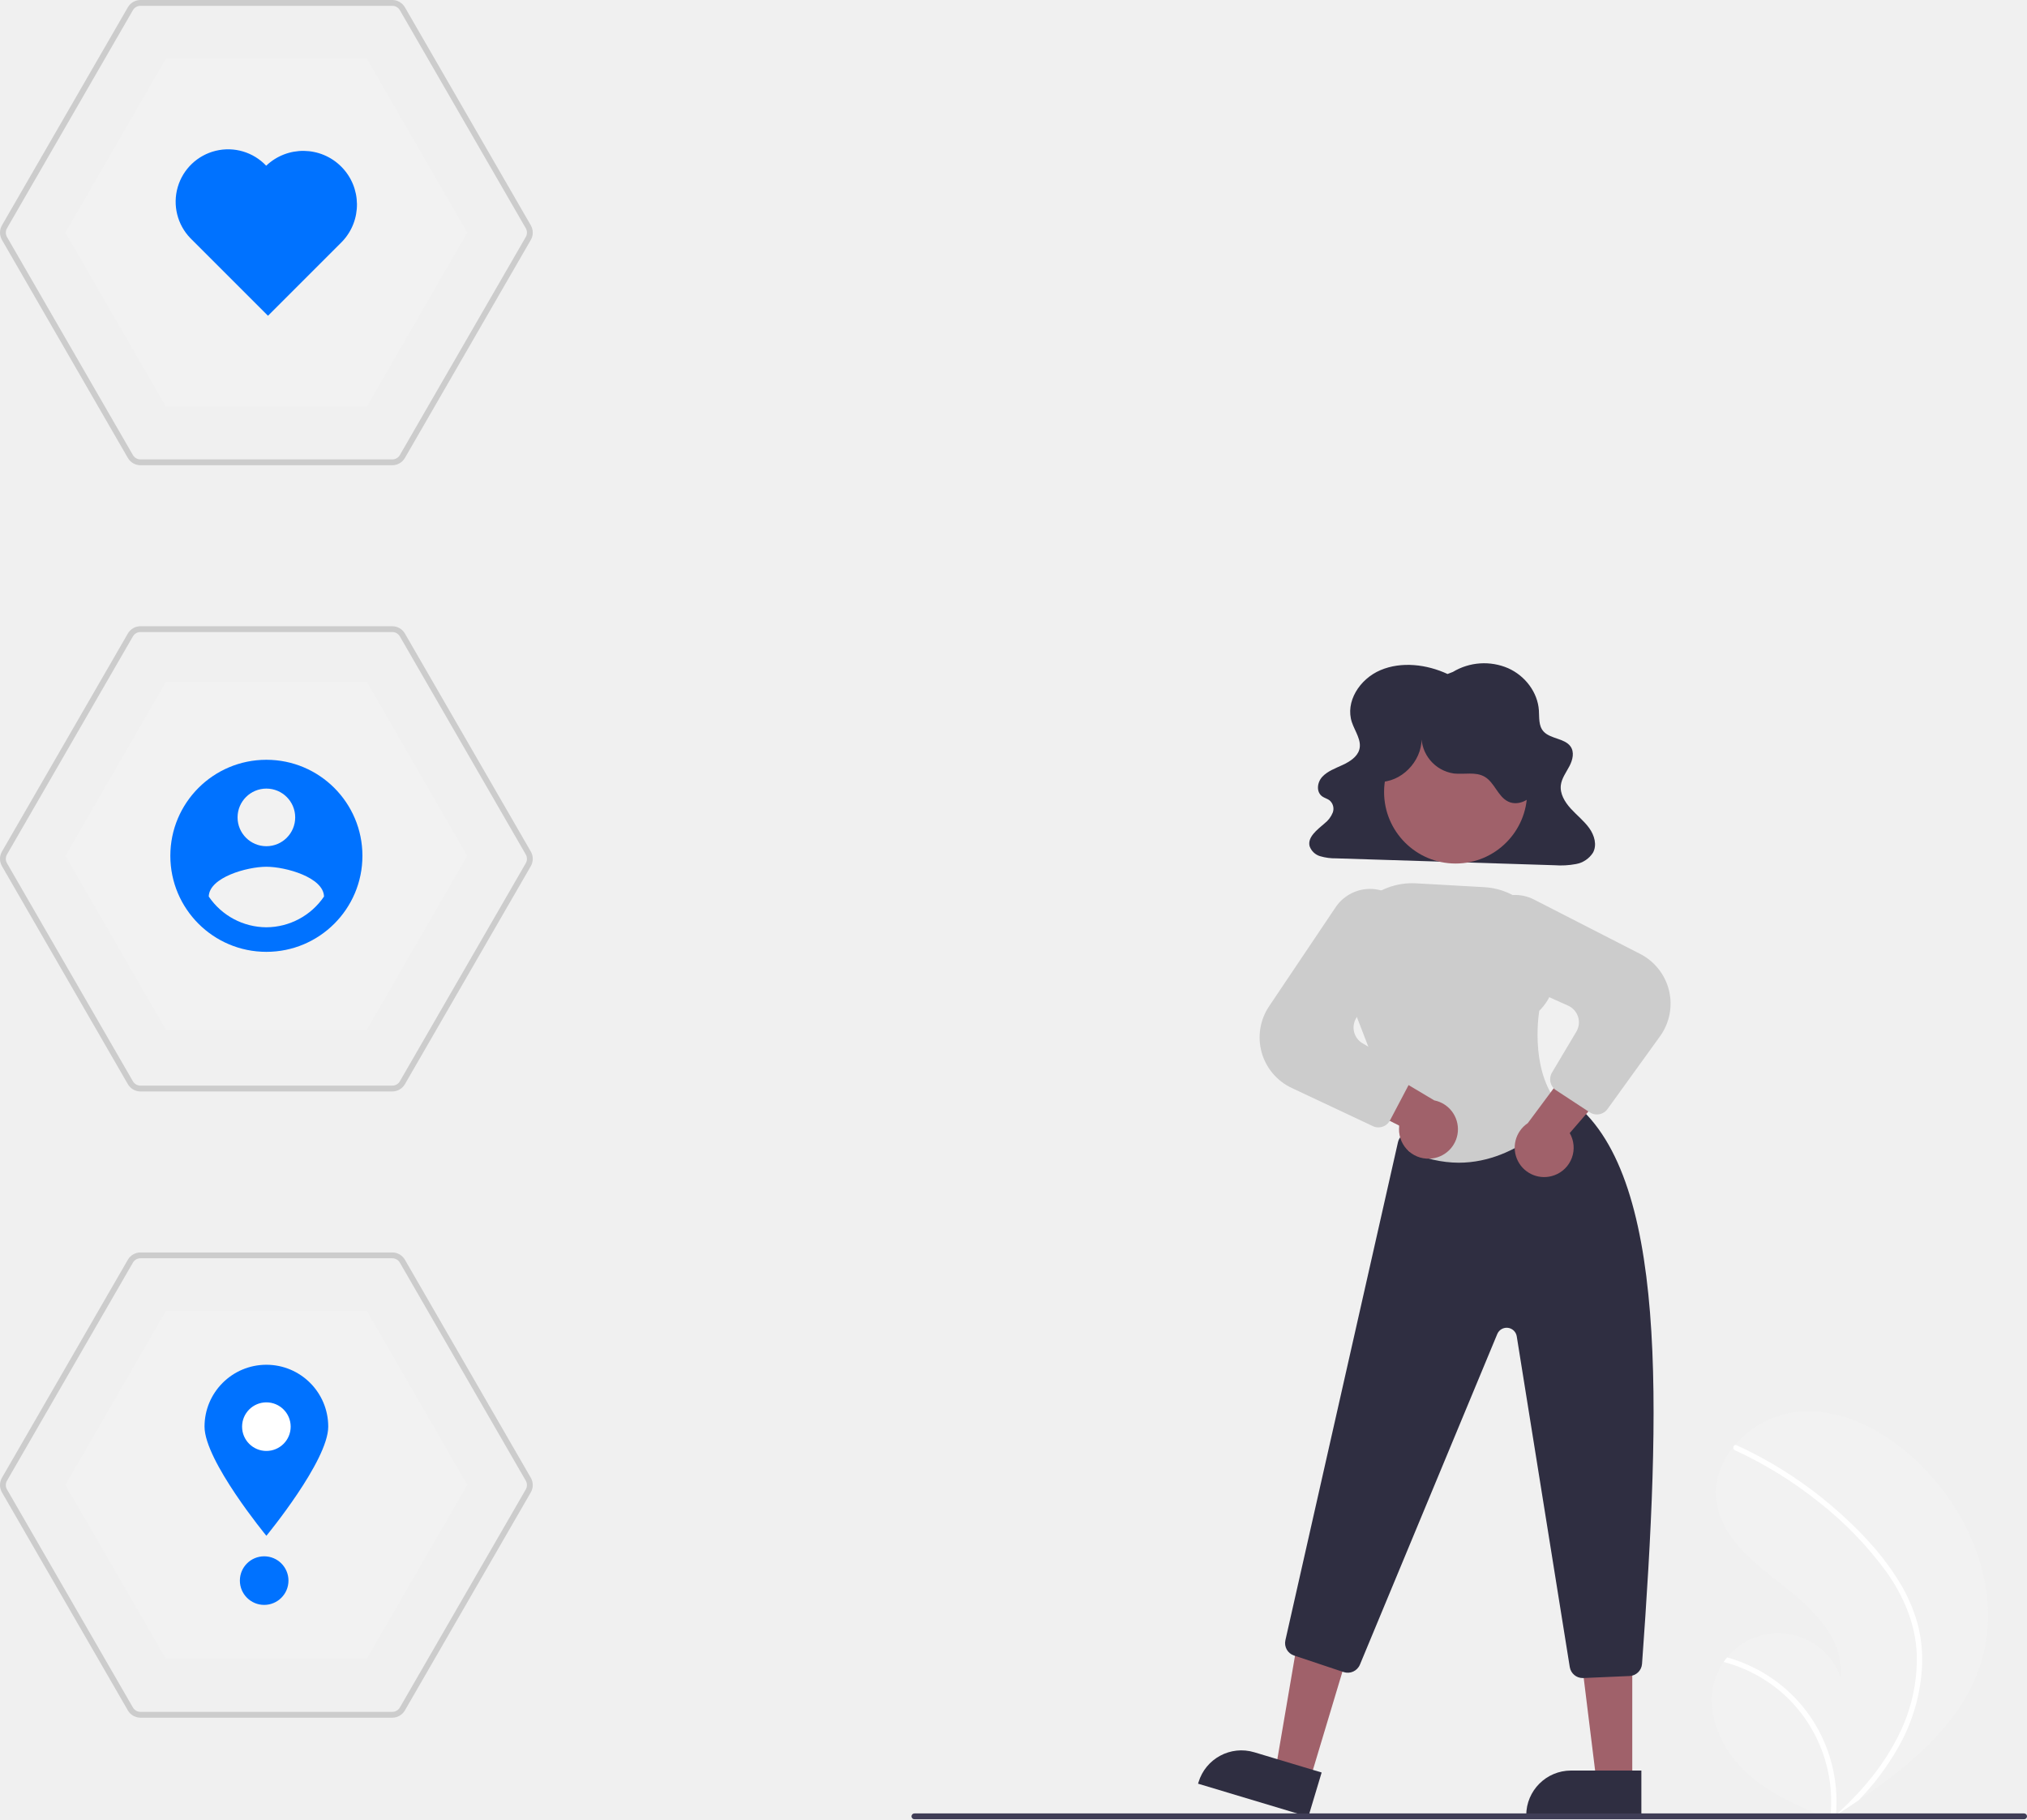
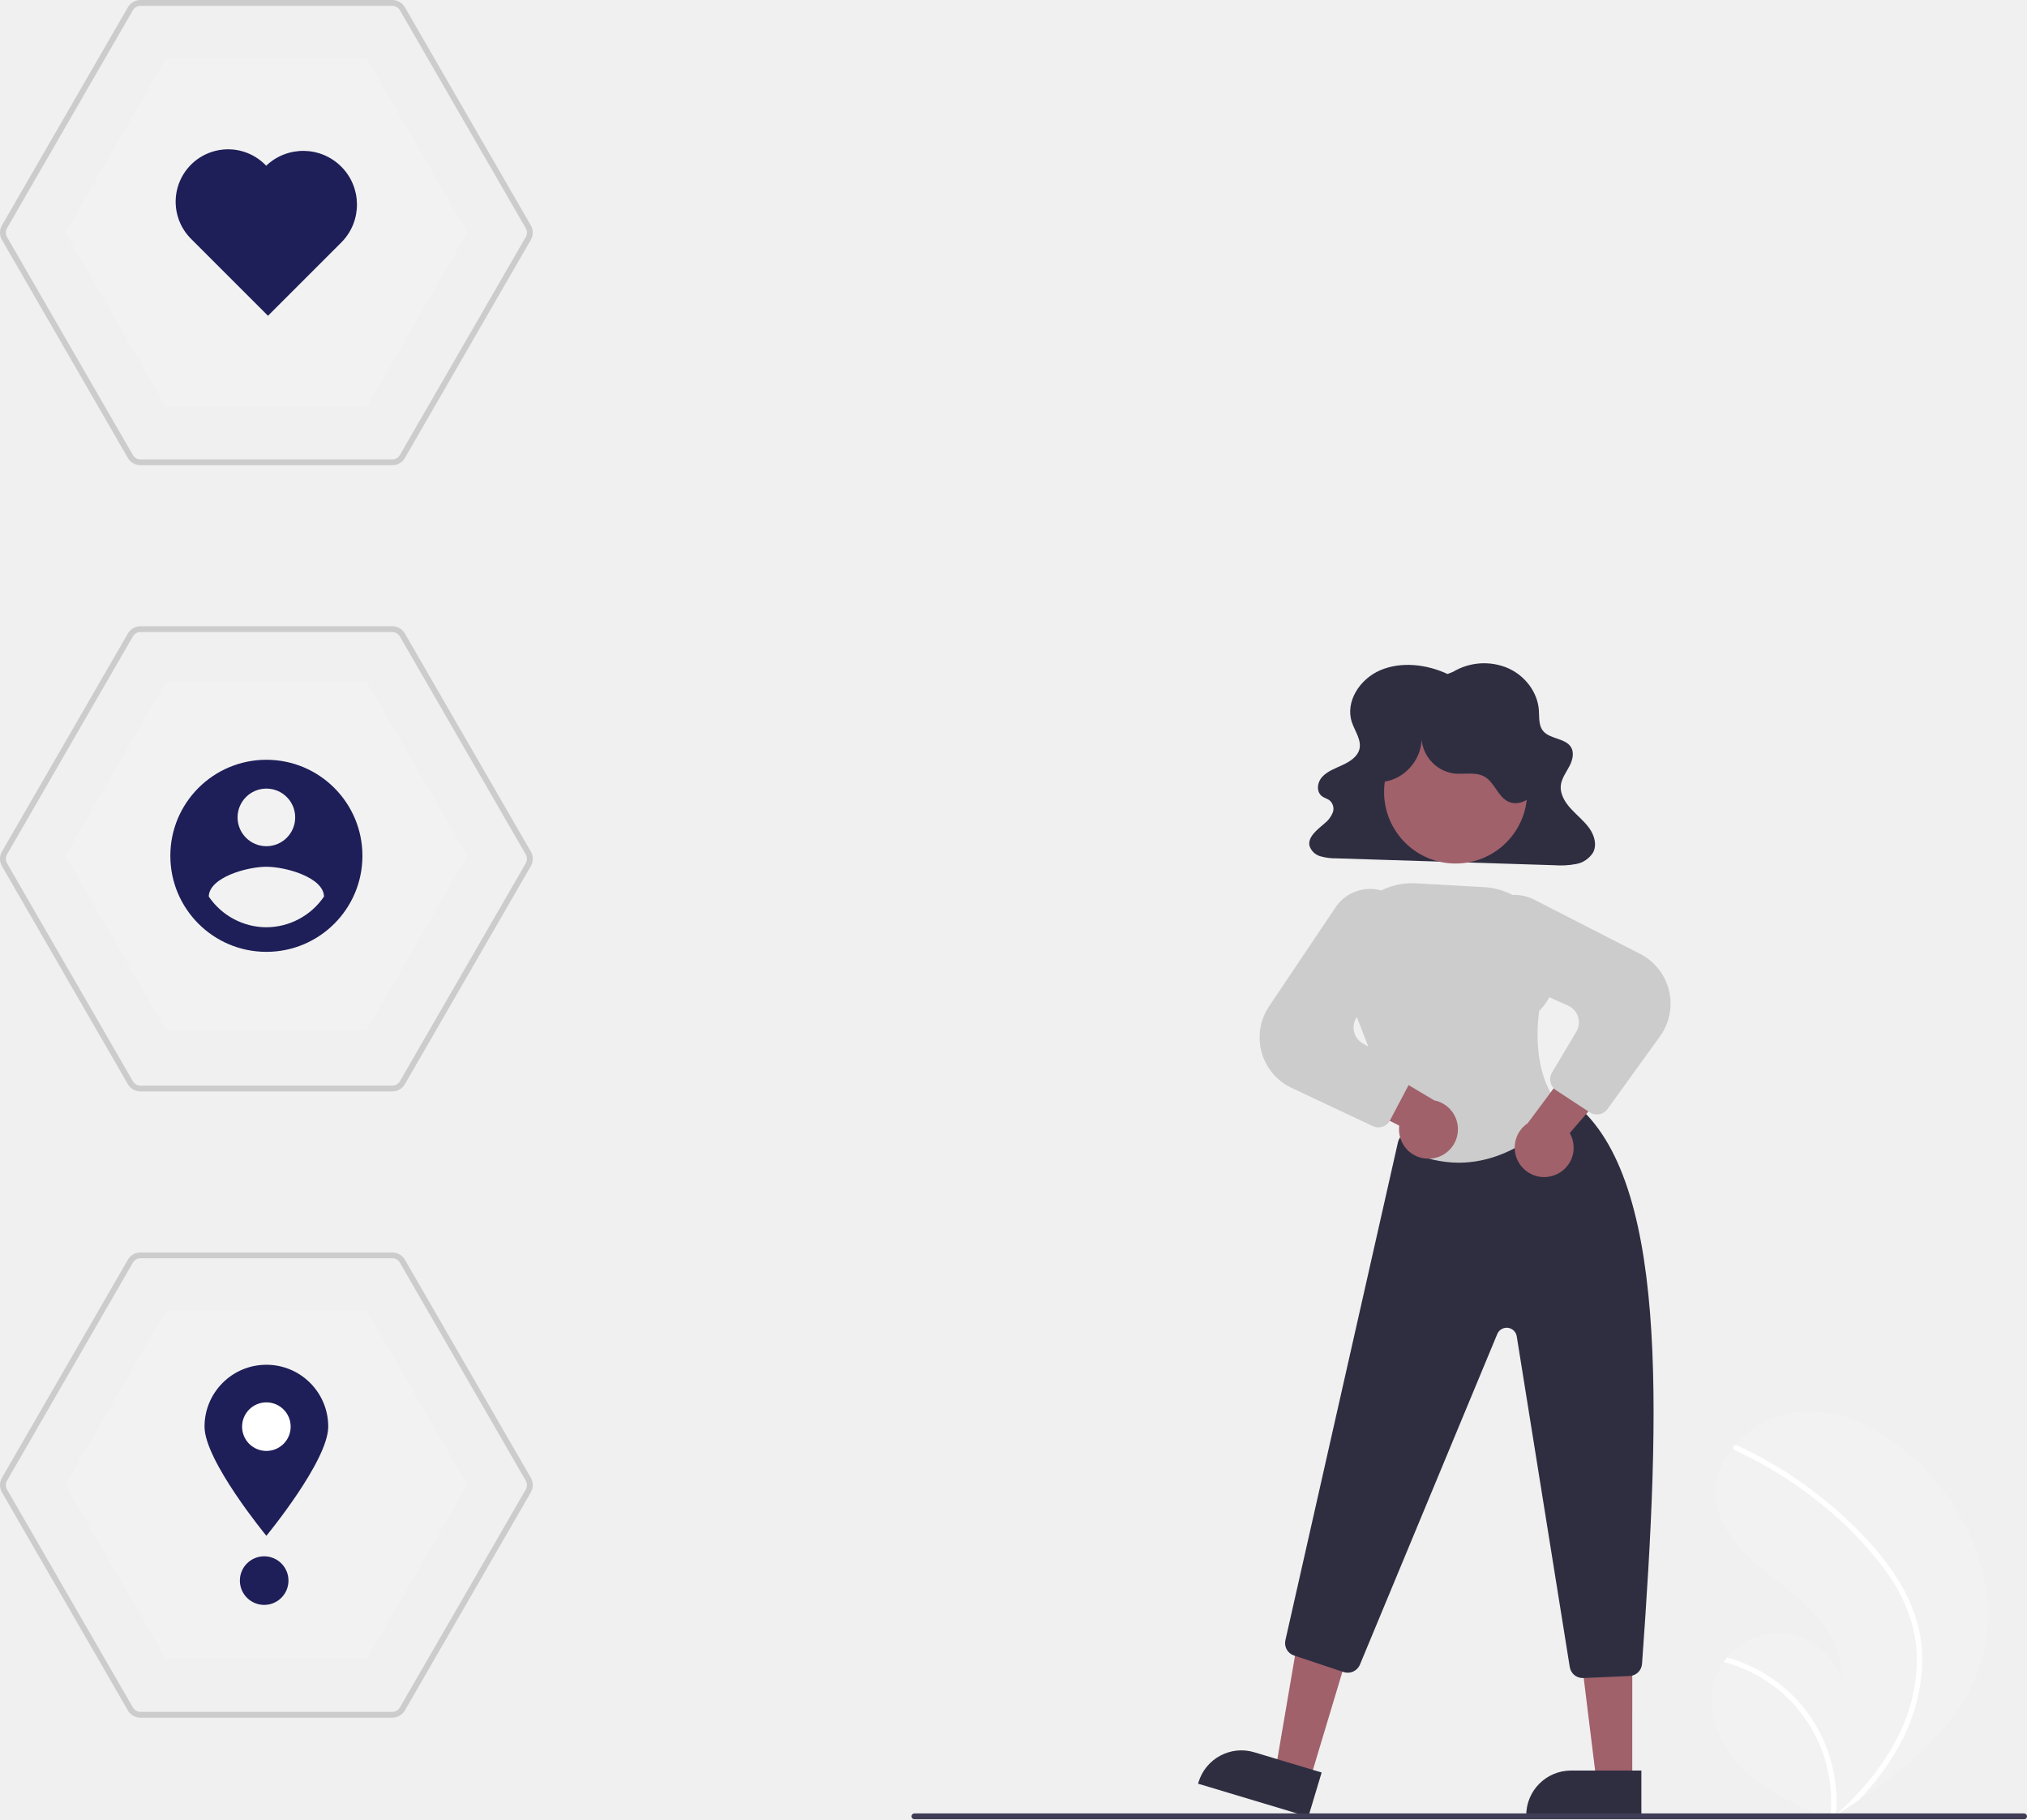
<svg xmlns="http://www.w3.org/2000/svg" id="b72cc2fc-c092-4e6b-ad4a-f25a20dacaa7" data-name="Layer 1" width="695.962" height="624.846" viewBox="0 0 695.962 624.846">
  <path d="M932.516,707.399c-6.078,21.086-23.825,35.846-42.338,48.384q-3.877,2.627-7.757,5.132c-.018.008-.036.024-.053.032-.124.08-.249.16-.365.241-.534.344-1.068.688-1.597,1.029l.291.131s.286.152-.027.024c-.093-.039-.19-.074-.283-.113-10.755-4.338-21.7-8.995-29.942-17.12-8.55-8.438-13.546-21.672-8.916-32.757a21.164,21.164,0,0,1,2.292-4.113c.376-.537.78-1.052,1.201-1.556a22.685,22.685,0,0,1,38.962,6.893c1.36-12.663-9.082-23.271-19.131-31.097-10.053-7.823-21.476-16.342-23.42-28.935-1.085-7.007,1.351-13.797,5.789-19.247.137-.166.275-.331.416-.492a33.107,33.107,0,0,1,21.279-11.416c15.415-1.602,30.389,6.557,41.588,17.275C928.529,656.937,939.425,683.425,932.516,707.399Z" transform="translate(-252.0192 -137.5772)" fill="#f2f2f2" />
  <path d="M903.54,679.819a56.279,56.279,0,0,1,6.743,14.871,48.868,48.868,0,0,1,1.689,14.433,62.613,62.613,0,0,1-8.2,28.494,90.114,90.114,0,0,1-13.594,18.165q-3.877,2.627-7.757,5.132c-.018.008-.036.024-.053.032-.124.08-.249.16-.365.241-.534.344-1.068.688-1.597,1.029,0,0,.576.282.264.155-.093-.039-.19-.074-.283-.113a49.813,49.813,0,0,0-15.94-42.891,50.24,50.24,0,0,0-20.627-11.1c.376-.537.78-1.052,1.201-1.556a52.088,52.088,0,0,1,8.598,3.254A51.039,51.039,0,0,1,876.695,732.214a52.182,52.182,0,0,1,5.682,28.635c.442-.4.884-.81,1.313-1.215,8.172-7.619,15.431-16.365,20.344-26.458a58.249,58.249,0,0,0,6.099-27.559c-.401-10.411-4.549-20.053-10.555-28.448a121.926,121.926,0,0,0-23.112-23.819,138.544,138.544,0,0,0-28.744-17.746.996.996,0,0,1-.501-1.278.847.847,0,0,1,.416-.492.738.738,0,0,1,.641.027c1.268.584,2.527,1.175,3.776,1.793a140.116,140.116,0,0,1,28.949,19.096C889.524,662.014,897.546,670.314,903.54,679.819Z" transform="translate(-252.0192 -137.5772)" fill="#fff" />
  <path d="M308.992,707.192h68.977l34.488-59.736-34.488-59.736H308.992l-34.488,59.736Z" transform="translate(-252.0192 -137.5772)" fill="#f2f2f2" />
  <path d="M308.992,491.192h68.977l34.488-59.736-34.488-59.736H308.992l-34.488,59.736Z" transform="translate(-252.0192 -137.5772)" fill="#f2f2f2" />
  <path d="M308.992,277.192h68.977l34.488-59.736-34.488-59.736H308.992l-34.488,59.736Z" transform="translate(-252.0192 -137.5772)" fill="#f2f2f2" />
  <path d="M386.712,297.336H300.249a5.014,5.014,0,0,1-4.33-2.5l-43.232-74.88a5.015,5.015,0,0,1,0-5l43.232-74.879a5.014,5.014,0,0,1,4.33-2.5H386.712a5.014,5.014,0,0,1,4.33,2.5l43.232,74.879a5.014,5.014,0,0,1,0,5L391.042,294.836A5.013,5.013,0,0,1,386.712,297.336ZM300.249,139.577a3.008,3.008,0,0,0-2.598,1.5L254.419,215.956a3.009,3.009,0,0,0,0,3L297.651,293.836a3.008,3.008,0,0,0,2.598,1.5h86.463a3.008,3.008,0,0,0,2.598-1.5l43.232-74.88a3.008,3.008,0,0,0,0-3l-43.232-74.879a3.008,3.008,0,0,0-2.598-1.5Z" transform="translate(-252.0192 -137.5772)" fill="#ccc" />
  <path d="M386.712,512.376H300.249a5.014,5.014,0,0,1-4.33-2.5L252.687,434.996a5.015,5.015,0,0,1,0-5l43.232-74.879a5.014,5.014,0,0,1,4.33-2.5H386.712a5.014,5.014,0,0,1,4.33,2.5l43.232,74.879a5.014,5.014,0,0,1,0,5l-43.232,74.88A5.013,5.013,0,0,1,386.712,512.376ZM300.249,354.617a3.008,3.008,0,0,0-2.598,1.5L254.419,430.996a3.009,3.009,0,0,0,0,3l43.231,74.88a3.008,3.008,0,0,0,2.598,1.5h86.463a3.008,3.008,0,0,0,2.598-1.5l43.232-74.88a3.008,3.008,0,0,0,0-3l-43.232-74.879a3.008,3.008,0,0,0-2.598-1.5Z" transform="translate(-252.0192 -137.5772)" fill="#ccc" />
  <path d="M386.712,727.416H300.249a5.014,5.014,0,0,1-4.33-2.5l-43.232-74.88a5.013,5.013,0,0,1,0-5l43.232-74.879a5.014,5.014,0,0,1,4.33-2.5H386.712a5.014,5.014,0,0,1,4.33,2.5l43.232,74.879a5.014,5.014,0,0,1,0,5l-43.232,74.88A5.013,5.013,0,0,1,386.712,727.416ZM300.249,569.657a3.008,3.008,0,0,0-2.598,1.5L254.419,646.036a3.008,3.008,0,0,0,0,3l43.231,74.88a3.008,3.008,0,0,0,2.598,1.5h86.463a3.008,3.008,0,0,0,2.598-1.5l43.232-74.88a3.008,3.008,0,0,0,0-3l-43.232-74.879a3.008,3.008,0,0,0-2.598-1.5Z" transform="translate(-252.0192 -137.5772)" fill="#ccc" />
-   <path d="M343.48,398.48A32.977,32.977,0,1,0,376.457,431.457,32.977,32.977,0,0,0,343.48,398.48Zm0,9.893a9.893,9.893,0,1,1-9.893,9.893A9.893,9.893,0,0,1,343.48,408.373Zm0,47.626a24.023,24.023,0,0,1-19.786-10.559c.159-6.595,13.191-10.226,19.786-10.226s19.627,3.631,19.786,10.226A24.063,24.063,0,0,1,343.48,455.999Z" transform="translate(-252.0192 -137.5772)" fill="#0072ff" />
-   <path d="M343.417,194.485a18.005,18.005,0,1,0-26.06,24.851q.295.31.605.605L344.029,246.008l25.455-25.455a18.438,18.438,0,0,0-26.068-26.068Z" transform="translate(-252.0192 -137.5772)" fill="#0072ff" />
-   <path d="M364.716,627.479c0,11.728-21.235,37.474-21.235,37.474S322.245,639.207,322.245,627.479a21.235,21.235,0,1,1,42.471-.035Z" transform="translate(-252.0192 -137.5772)" fill="#0072ff" />
+   <path d="M343.48,398.48A32.977,32.977,0,1,0,376.457,431.457,32.977,32.977,0,0,0,343.48,398.48Zm0,9.893a9.893,9.893,0,1,1-9.893,9.893A9.893,9.893,0,0,1,343.48,408.373Zm0,47.626a24.023,24.023,0,0,1-19.786-10.559c.159-6.595,13.191-10.226,19.786-10.226s19.627,3.631,19.786,10.226A24.063,24.063,0,0,1,343.48,455.999Z" transform="translate(-252.0192 -137.5772)" fill="#1e1e58" />
+   <path d="M343.417,194.485a18.005,18.005,0,1,0-26.06,24.851q.295.31.605.605L344.029,246.008l25.455-25.455a18.438,18.438,0,0,0-26.068-26.068Z" transform="translate(-252.0192 -137.5772)" fill="#1e1e58" />
+   <path d="M364.716,627.479c0,11.728-21.235,37.474-21.235,37.474S322.245,639.207,322.245,627.479a21.235,21.235,0,1,1,42.471-.035Z" transform="translate(-252.0192 -137.5772)" fill="#1e1e58" />
  <circle cx="91.461" cy="489.902" r="8.342" fill="#fff" />
-   <circle cx="90.703" cy="542.767" r="8.342" fill="#0072ff" />
+   <circle cx="90.703" cy="542.767" r="8.342" fill="#1e1e58" />
  <path d="M749.026,369.021c-7.097-3.302-15.81-4.384-23.032-1.316s-12.145,10.932-9.809,17.891c1.059,3.155,3.47,6.258,2.53,9.445-.723,2.453-3.245,4.072-5.723,5.224s-5.187,2.12-6.978,4.062-2.165,5.285.073,6.791c.737.496,1.659.731,2.374,1.254a3.772,3.772,0,0,1,1.164,4.222,8.893,8.893,0,0,1-2.851,3.751c-2.541,2.191-5.898,4.699-5.109,7.809a5.478,5.478,0,0,0,3.697,3.458,18.368,18.368,0,0,0,5.427.716l74.966,2.362a28.422,28.422,0,0,0,7.402-.413,8.762,8.762,0,0,0,5.813-3.905c1.436-2.657.493-5.931-1.28-8.412s-4.282-4.439-6.355-6.717-3.769-5.123-3.404-8.067c.293-2.357,1.847-4.395,2.963-6.537s1.764-4.818.319-6.789c-2.037-2.777-6.927-2.526-9.243-5.113-1.748-1.953-1.41-4.763-1.584-7.281-.418-6.057-4.611-11.776-10.58-14.433a20.831,20.831,0,0,0-18.953,1.291Z" transform="translate(-252.0192 -137.5772)" fill="#2f2e41" />
  <polygon points="449.634 611.598 437.893 608.07 445.912 561.103 463.241 566.31 449.634 611.598" fill="#a0616a" />
  <path d="M701.229,761.456l-37.859-11.375.144-.479a15.386,15.386,0,0,1,19.163-10.309l.001 0L705.8,746.241Z" transform="translate(-252.0192 -137.5772)" fill="#2f2e41" />
  <polygon points="560.431 611.995 548.171 611.994 542.339 564.706 560.433 564.707 560.431 611.995" fill="#a0616a" />
  <path d="M815.577,761.456l-39.531-.001v-.5a15.386,15.386,0,0,1,15.386-15.386h.001l24.144.001Z" transform="translate(-252.0192 -137.5772)" fill="#2f2e41" />
  <path d="M795.432,713.806a4.501,4.501,0,0,1-4.441-3.788L772.787,596.463a3.5,3.5,0,0,0-6.688-.789L718.937,709.21a4.516,4.516,0,0,1-5.579,2.544l-17.034-5.679a4.485,4.485,0,0,1-2.966-5.261l38.649-171.021a4.525,4.525,0,0,1,3.372-3.392l51.833-12.032a4.562,4.562,0,0,1,3.708.77c34.13,24.799,31.247,105.821,24.886,193.798a4.502,4.502,0,0,1-4.294,4.174l-15.882.691C795.563,713.804,795.497,713.806,795.432,713.806Z" transform="translate(-252.0192 -137.5772)" fill="#2f2e41" />
  <circle cx="499.781" cy="271.969" r="24.561" fill="#a0616a" />
  <path d="M752.86,536.844a39.899,39.899,0,0,1-17.024-3.935l-.183-.085-.073-.188L713.552,475.56l-.419-9.917a23.773,23.773,0,0,1,25.09-24.74l23.388,1.317a23.787,23.787,0,0,1,22.437,23.61c.607,1.167,4.921,10.292-3.533,18.865-.316,1.952-3.273,22.247,7.887,33.407l.314.313-.274.349C788.263,518.991,773.931,536.841,752.86,536.844Z" transform="translate(-252.0192 -137.5772)" fill="#ccc" />
  <path d="M785.702,541.15a10.056,10.056,0,0,0,5.277-14.488L814.338,499.618l-18.414-2.397-19.359,26.048a10.11,10.11,0,0,0,9.137,17.88Z" transform="translate(-252.0192 -137.5772)" fill="#a0616a" />
  <path d="M742.891,535.452a10.056,10.056,0,0,1-10.439-11.348L700.495,508.112l16.08-9.288,27.882,16.61a10.11,10.11,0,0,1-1.566,20.018Z" transform="translate(-252.0192 -137.5772)" fill="#a0616a" />
  <path d="M800.307,520.276a4.489,4.489,0,0,1-2.469-.74l-11.553-7.577a4.491,4.491,0,0,1-1.399-6.064l8.364-14.052a6.272,6.272,0,0,0-2.824-8.932L766.398,472.139a14.324,14.324,0,0,1-8.112-15.915h0a14.241,14.241,0,0,1,20.432-9.754l36.452,18.679a19.177,19.177,0,0,1,6.805,28.289l-18.02,24.97A4.489,4.489,0,0,1,800.307,520.276Z" transform="translate(-252.0192 -137.5772)" fill="#ccc" />
  <path d="M725.293,524.711a4.49,4.49,0,0,1-1.919-.432l-27.862-13.111a19.176,19.176,0,0,1-7.754-28.043l22.837-34.001a14.241,14.241,0,0,1,22.6-1.369,14.324,14.324,0,0,1,.615,17.853L718.01,486.674a6.273,6.273,0,0,0,1.858,9.182l14.125,8.239a4.49,4.49,0,0,1,1.715,5.982L729.272,522.304A4.491,4.491,0,0,1,725.293,524.711Z" transform="translate(-252.0192 -137.5772)" fill="#ccc" />
  <path d="M726.673,406.055c7.756-.623,14.196-8.371,13.39-16.111a13.009,13.009,0,0,0,11.141,13.246c3.558.392,7.458-.684,10.555,1.11,3.43,1.988,4.528,6.816,8.101,8.533,3.453,1.659,7.838-.604,9.543-4.033s1.287-7.55.157-11.21a31.652,31.652,0,0,0-52.69-12.975c-3.261,3.28-5.851,7.461-6.271,12.068s1.717,9.605,5.854,11.675Z" transform="translate(-252.0192 -137.5772)" fill="#2f2e41" />
  <path d="M946.981,762.296h-381a1,1,0,0,1,0-2h381a1,1,0,0,1,0,2Z" transform="translate(-252.0192 -137.5772)" fill="#3f3d56" />
</svg>
